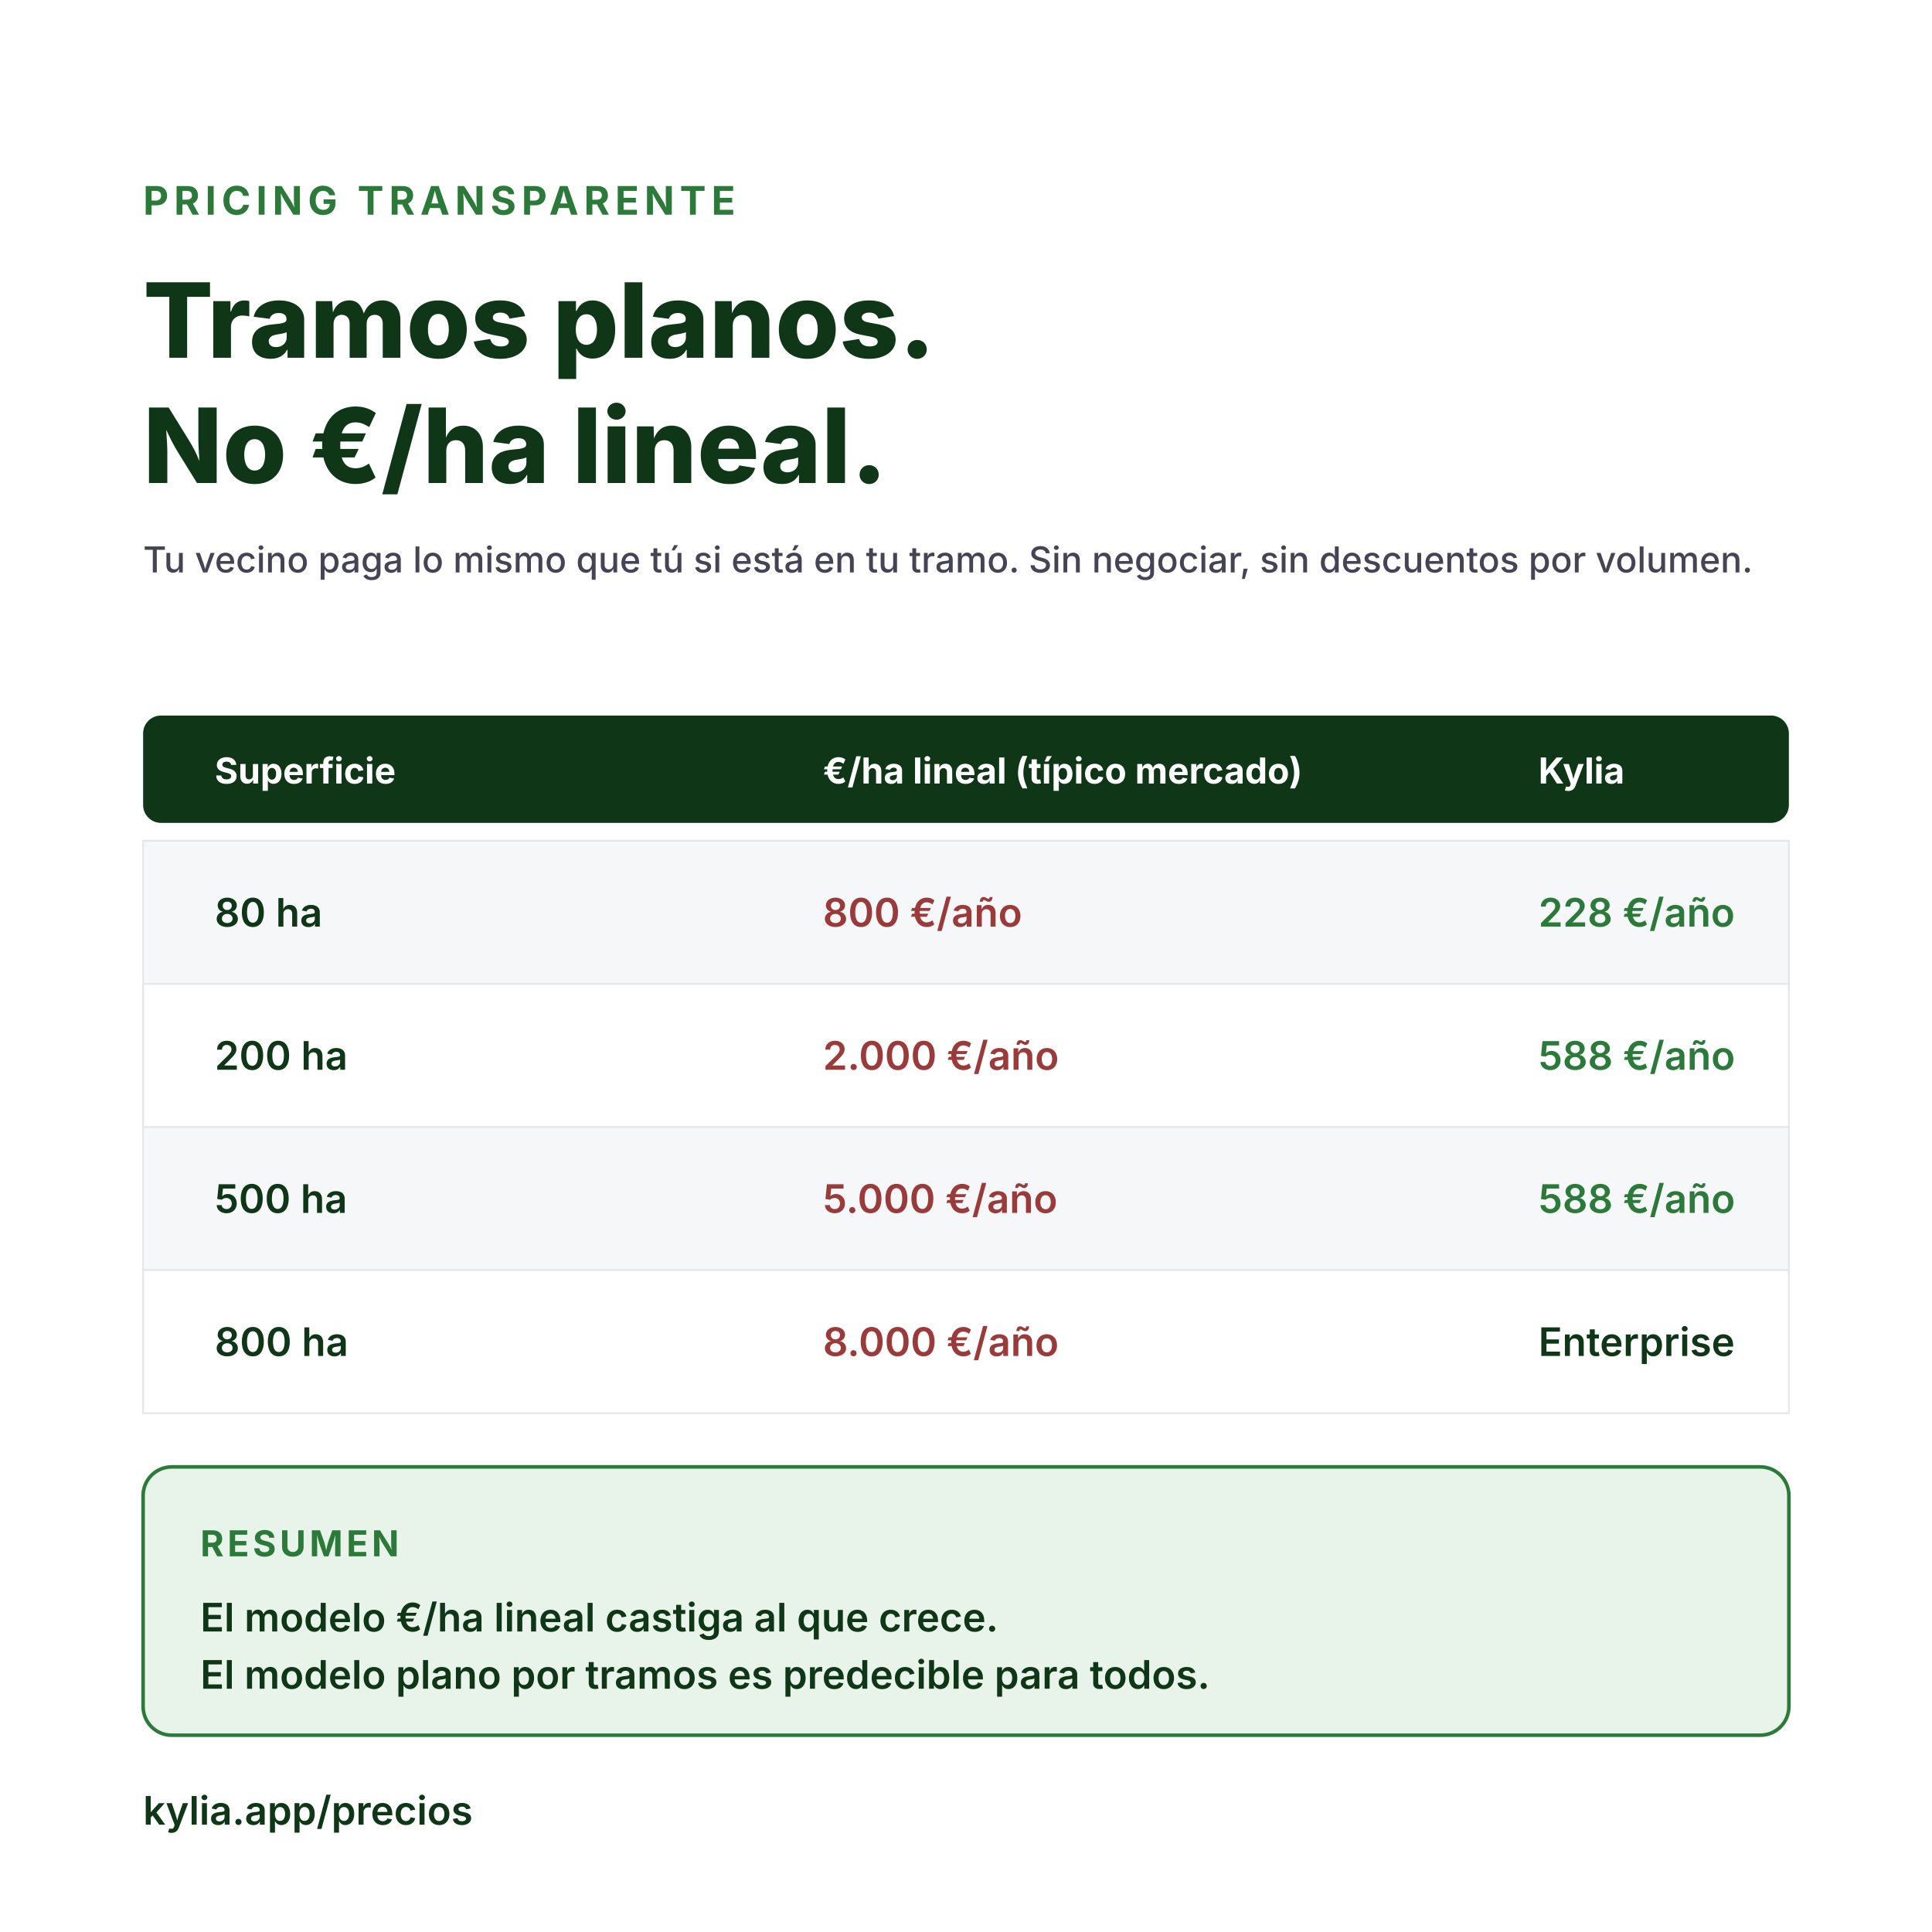
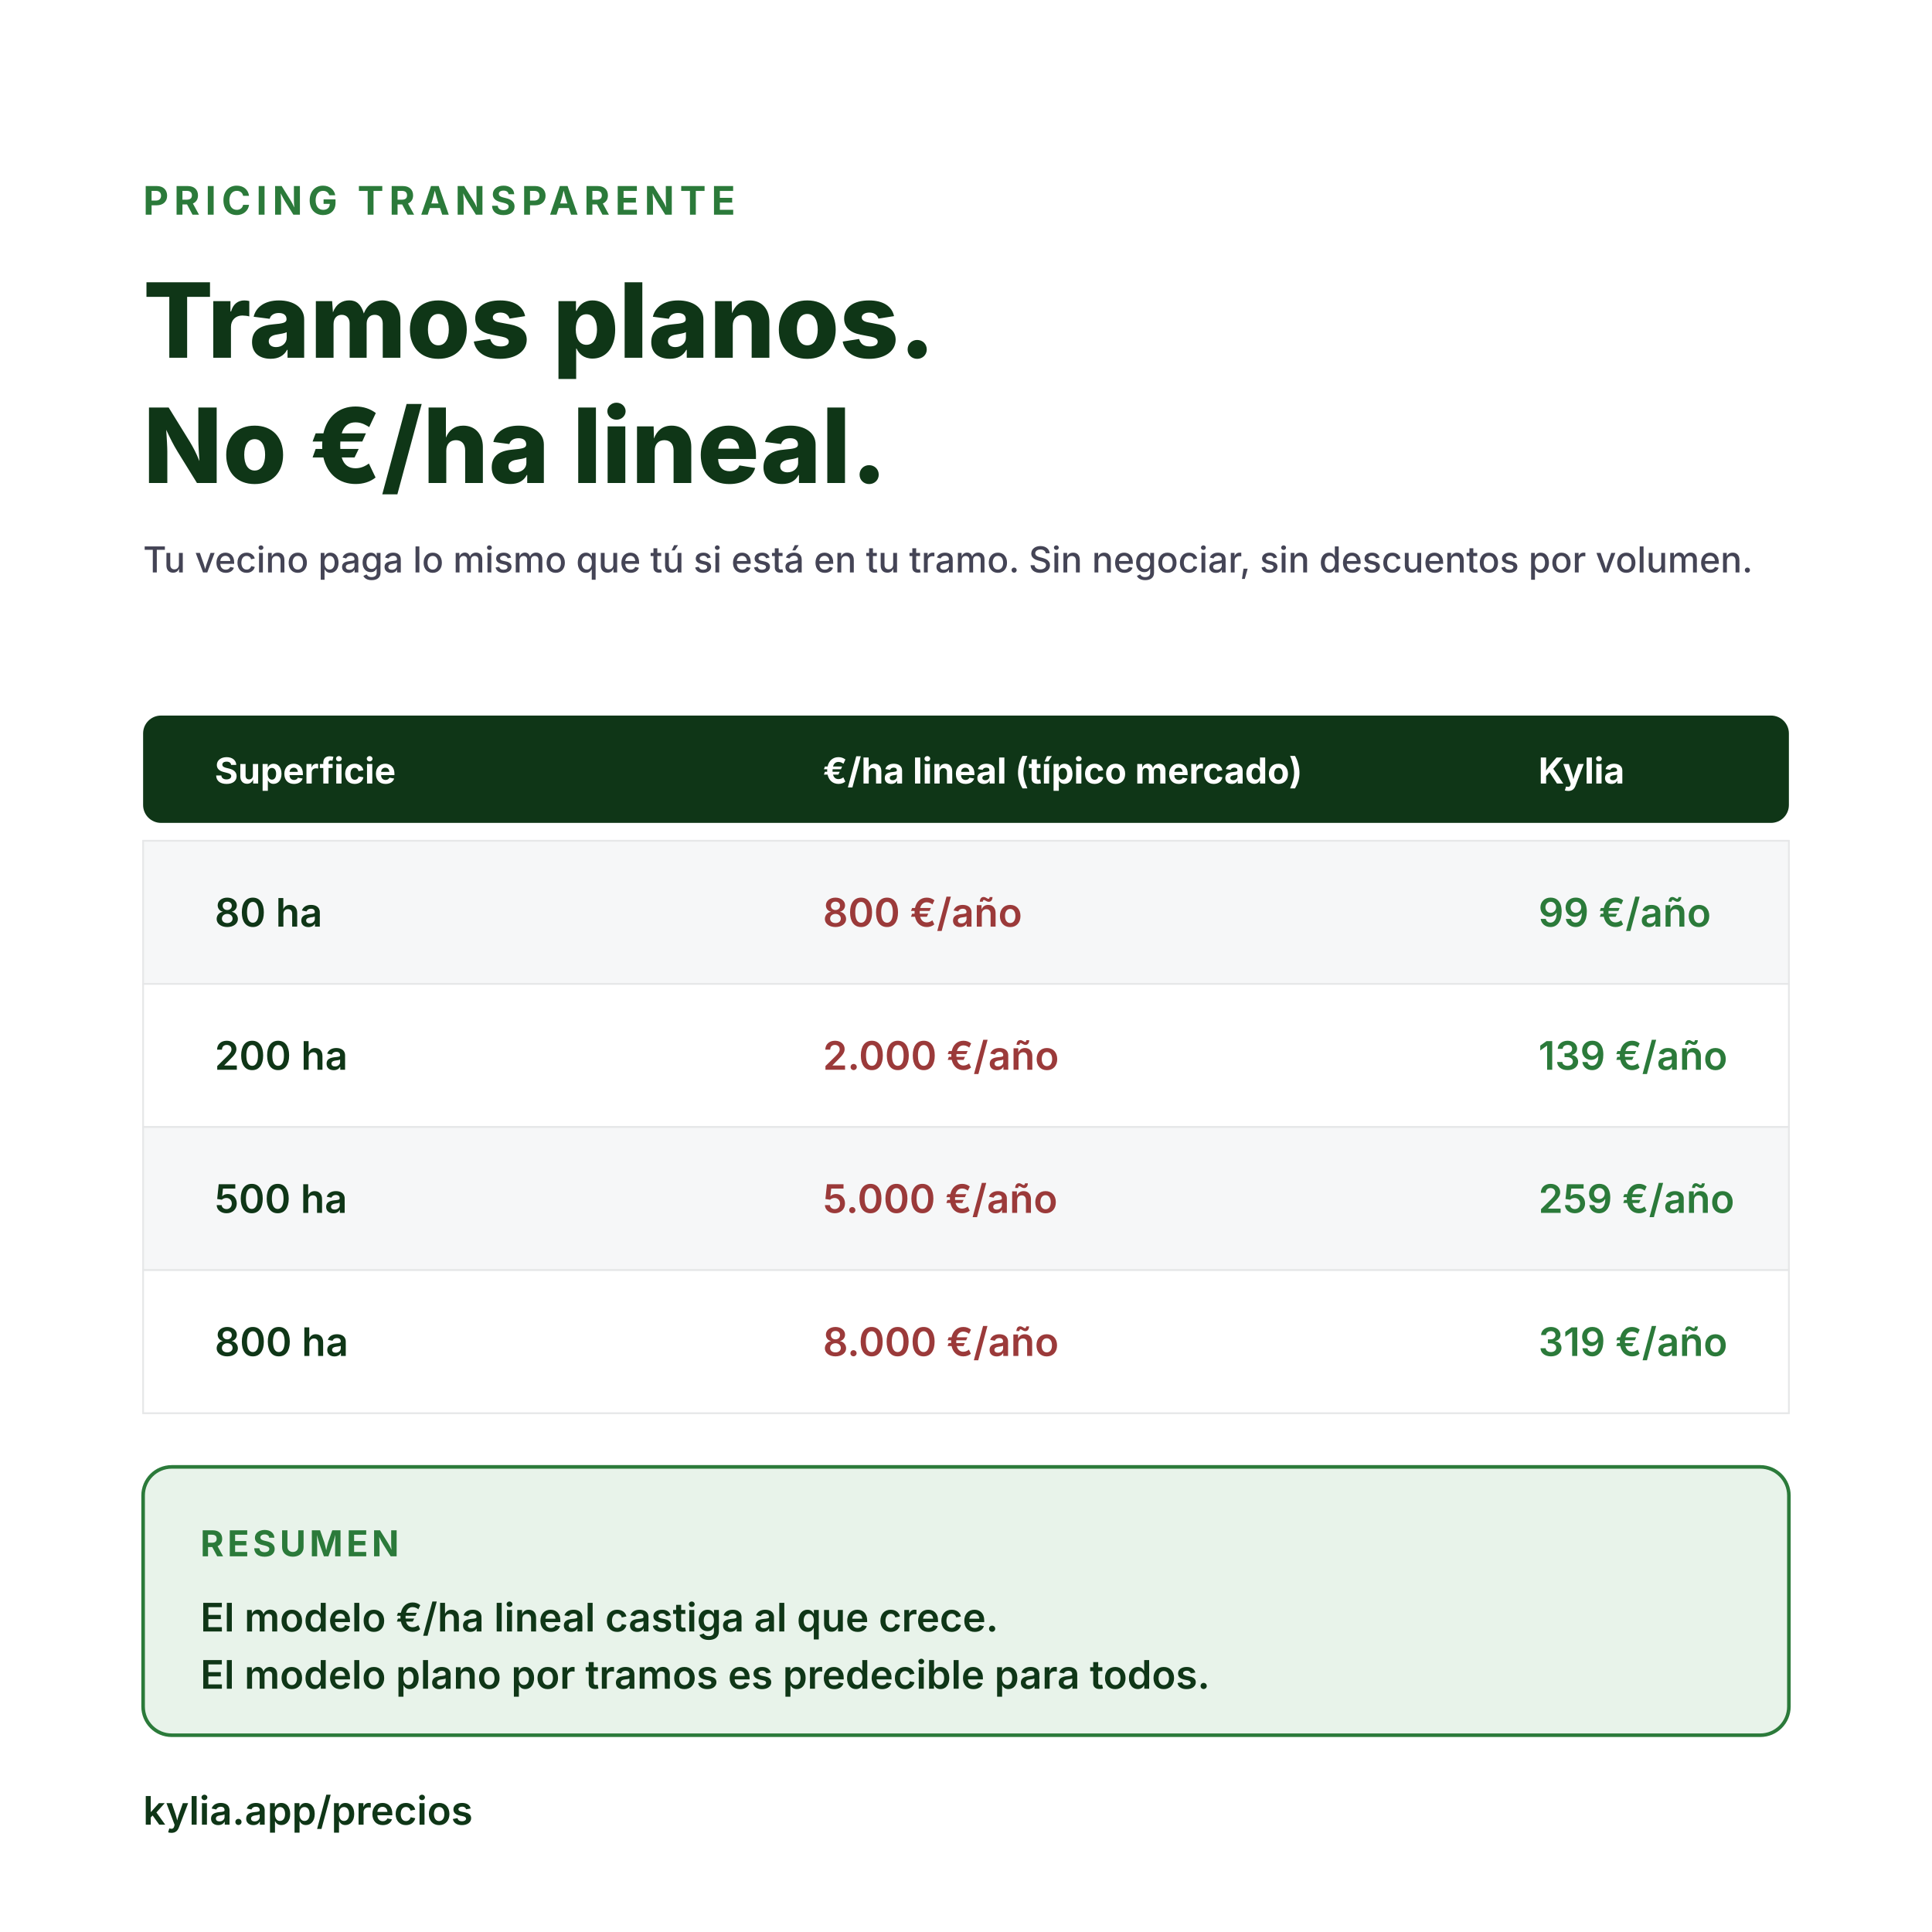
<svg xmlns="http://www.w3.org/2000/svg" viewBox="0 0 1080 1080" font-family="-apple-system,Segoe UI,Inter,Helvetica,Arial,sans-serif">
  <rect width="1080" height="1080" fill="#ffffff" />
  <text x="80" y="120" font-size="22" font-weight="700" letter-spacing="3" fill="#2b7a3a">PRICING TRANSPARENTE</text>
  <text x="80" y="200" font-size="58" font-weight="800" fill="#0f3617">Tramos planos.</text>
  <text x="80" y="270" font-size="58" font-weight="800" fill="#0f3617">No €/ha lineal.</text>
  <text x="80" y="320" font-size="20" font-weight="500" fill="#445">Tu vecino paga lo mismo que tú si está en tu tramo. Sin negociar, sin descuentos por volumen.</text>
  <g transform="translate(80,400)">
    <rect width="920" height="60" fill="#0f3617" rx="10" />
    <text x="40" y="38" font-size="20" font-weight="700" fill="#fff">Superficie</text>
    <text x="380" y="38" font-size="20" font-weight="700" fill="#fff">€/ha lineal (típico mercado)</text>
    <text x="780" y="38" font-size="20" font-weight="700" fill="#fff">Kylia</text>
  </g>
  <g transform="translate(80,470)" font-size="22" font-weight="600" fill="#0f3617">
    <rect width="920" height="80" fill="#f6f7f8" stroke="#e6e7e8" />
    <text x="40" y="48">80 ha</text>
    <text x="380" y="48" fill="#9b3a3a">800 €/año</text>
-     <text x="780" y="48" fill="#2b7a3a">228 €/año</text>
+     <text x="780" y="48" fill="#2b7a3a">99 €/año</text>
  </g>
  <g transform="translate(80,550)" font-size="22" font-weight="600" fill="#0f3617">
    <rect width="920" height="80" fill="#ffffff" stroke="#e6e7e8" />
    <text x="40" y="48">200 ha</text>
    <text x="380" y="48" fill="#9b3a3a">2.000 €/año</text>
-     <text x="780" y="48" fill="#2b7a3a">588 €/año</text>
+     <text x="780" y="48" fill="#2b7a3a">139 €/año</text>
  </g>
  <g transform="translate(80,630)" font-size="22" font-weight="600" fill="#0f3617">
    <rect width="920" height="80" fill="#f6f7f8" stroke="#e6e7e8" />
    <text x="40" y="48">500 ha</text>
    <text x="380" y="48" fill="#9b3a3a">5.000 €/año</text>
-     <text x="780" y="48" fill="#2b7a3a">588 €/año</text>
+     <text x="780" y="48" fill="#2b7a3a">259 €/año</text>
  </g>
  <g transform="translate(80,710)" font-size="22" font-weight="600" fill="#0f3617">
    <rect width="920" height="80" fill="#ffffff" stroke="#e6e7e8" />
    <text x="40" y="48">800 ha</text>
    <text x="380" y="48" fill="#9b3a3a">8.000 €/año</text>
-     <text x="780" y="48" fill="#0f3617">Enterprise</text>
+     <text x="780" y="48" fill="#2b7a3a">319 €/año</text>
  </g>
  <g transform="translate(80,820)">
    <rect width="920" height="150" rx="16" fill="#e8f3ea" stroke="#2b7a3a" stroke-width="2" />
    <text x="32" y="50" font-size="20" font-weight="700" letter-spacing="2" fill="#2b7a3a">RESUMEN</text>
    <text x="32" y="92" font-size="22" font-weight="600" fill="#0f3617">El modelo €/ha lineal castiga al que crece.</text>
    <text x="32" y="124" font-size="22" font-weight="600" fill="#0f3617">El modelo plano por tramos es predecible para todos.</text>
  </g>
  <text x="80" y="1020" font-size="22" font-weight="600" fill="#0f3617">kylia.app/precios</text>
</svg>
